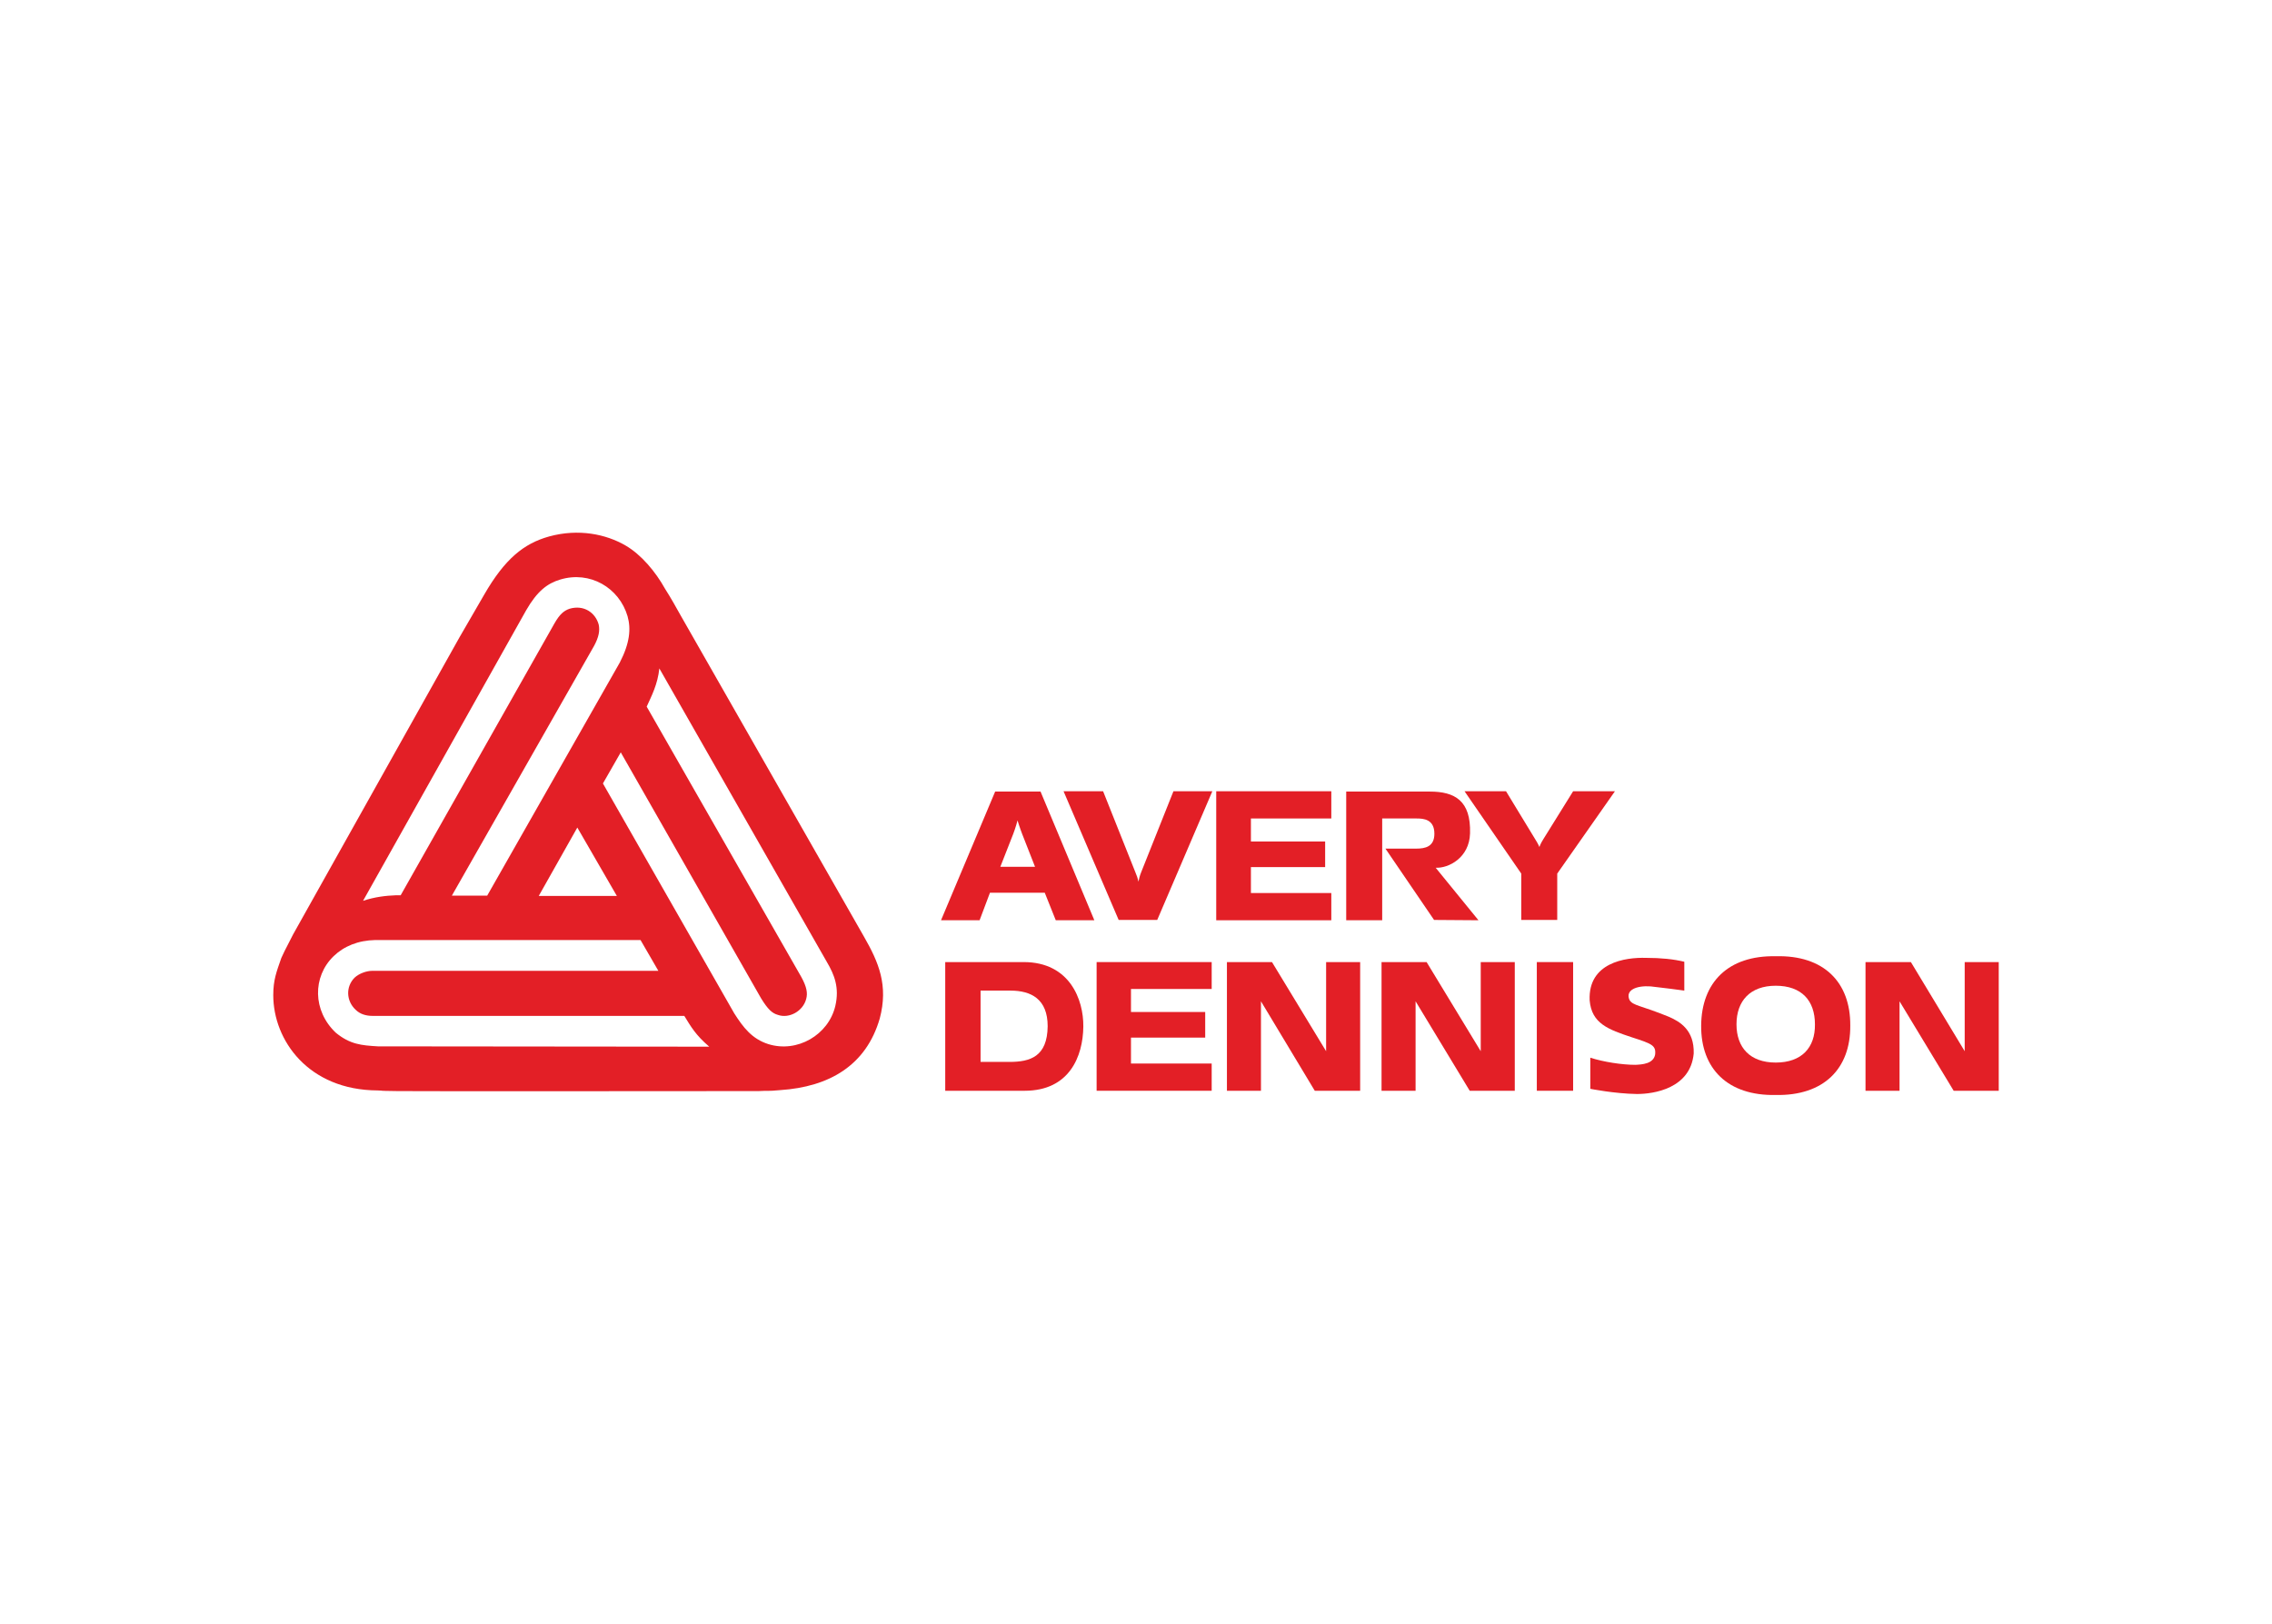
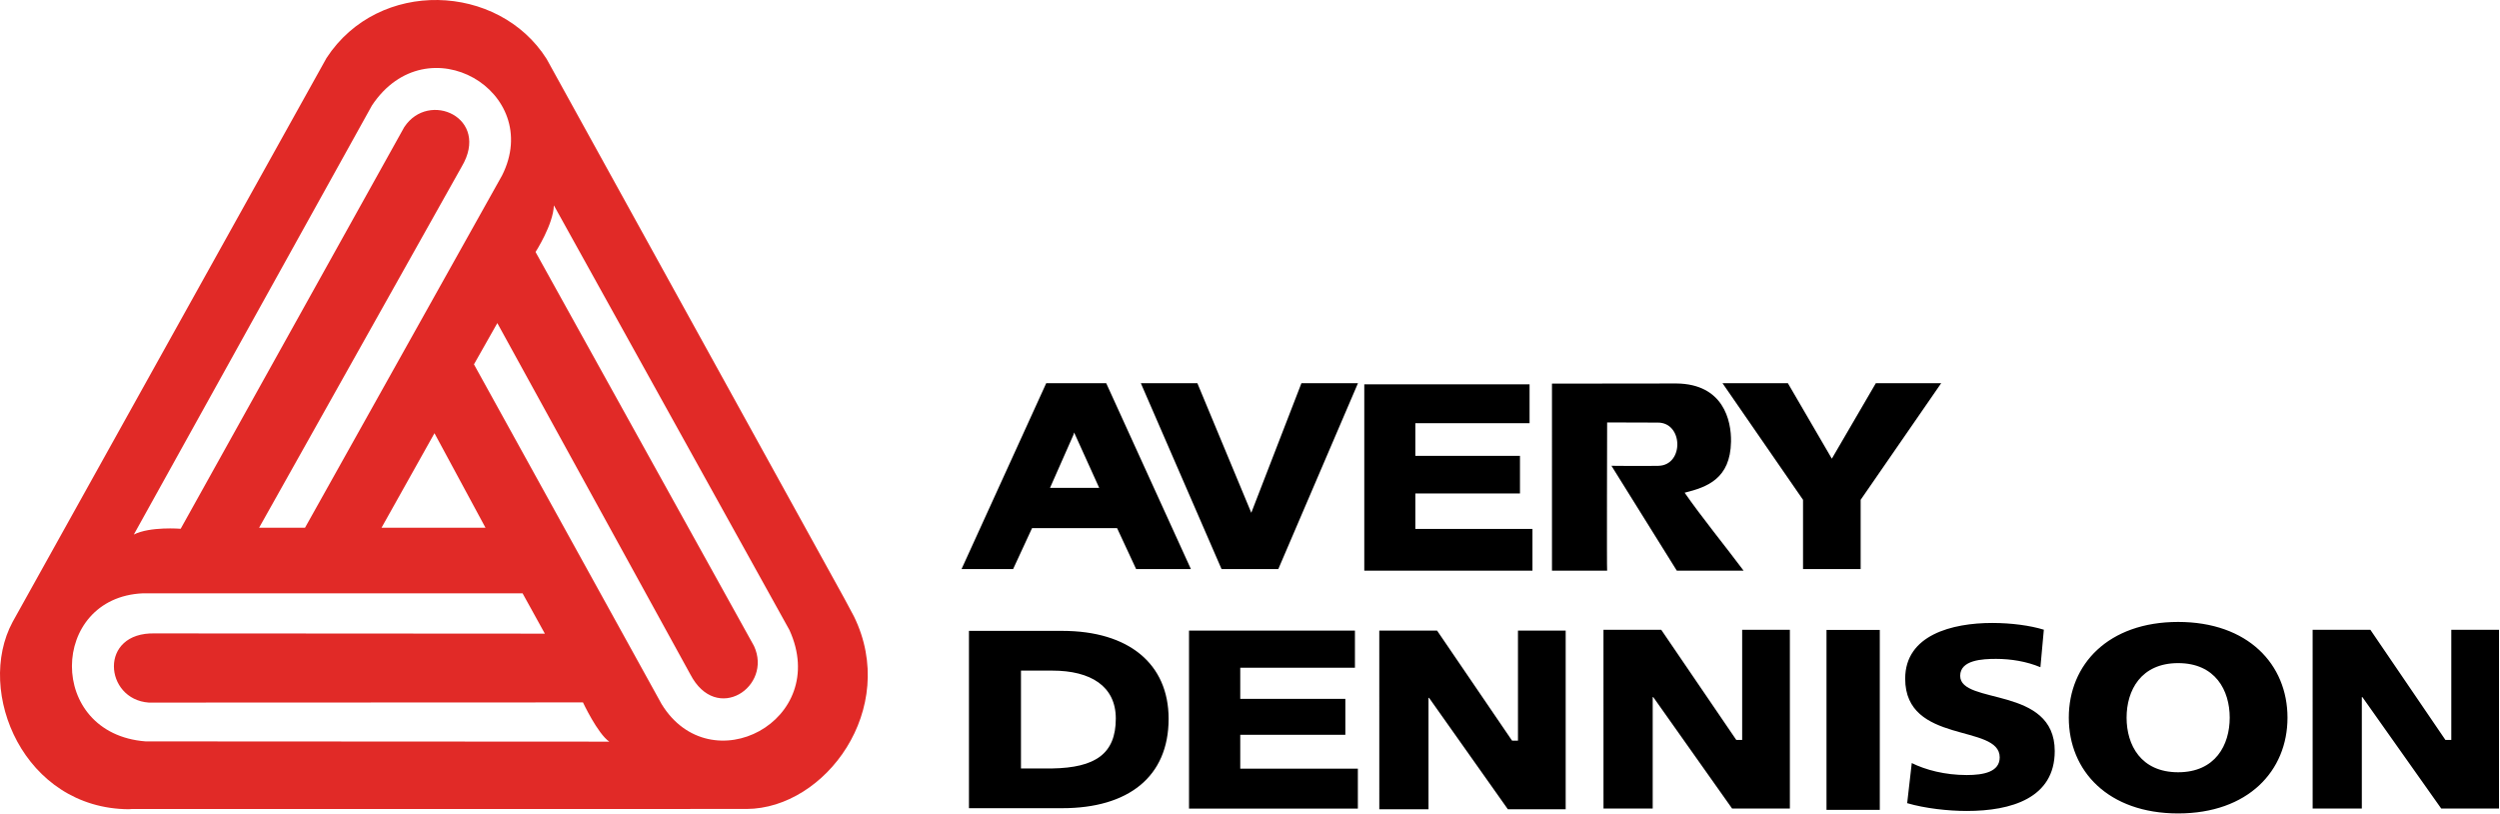
- <svg xmlns="http://www.w3.org/2000/svg" version="1.0" id="Layer_1" x="0px" y="0px" viewBox="0 0 700.9 500.9" style="enable-background:new 0 0 700.9 500.9;" xml:space="preserve">
-   <style type="text/css">
- 	.st0{fill:#E31F26;}
- </style>
-   <g>
-     <rect x="474.1" y="296.8" class="st0" width="11.2" height="39.7" />
-     <polygon class="st0" points="375.2,244.1 410.7,244.1 410.7,252.5 385.9,252.5 385.9,259.6 408.8,259.6 408.8,267.5 385.9,267.5    385.9,275.5 410.7,275.5 410.7,283.9 375.2,283.9  " />
-     <path class="st0" d="M519.6,305.6v-8.9c-3.3-0.8-7.2-1.2-11.8-1.2c-6.5-0.2-17.9,1.5-17.4,13.1c0.6,7.2,5.8,9,13,11.4   c6.2,2,7.5,2.5,7.2,5.3c-0.5,2.9-4,3.1-6.1,3.2c-4.1,0-9.9-0.9-13.9-2.2v9.6c0,0,7.5,1.5,14.4,1.6c5.2,0,16.5-1.7,17.5-12.5   c0.2-7.2-4.2-9.8-7.6-11.3c-8.8-3.6-11.1-3.4-12.2-5.2c-1.4-3.1,2.2-4.5,6.5-4.2C510.5,304.5,513.1,304.7,519.6,305.6z" />
-     <path class="st0" d="M350.3,269.2c0.4,0.9,0.7,1.8,0.9,2.8c0.2-0.9,0.4-1.8,0.8-2.8l10-25.1H374l-17,39.7h-11.9l-17-39.7h12.2   L350.3,269.2z" />
-     <polygon class="st0" points="405.6,336.5 419.6,336.5 419.6,296.8 409.1,296.8 409.1,324.3 392.4,296.8 378.5,296.8 378.5,336.5    389,336.5 389,308.9  " />
-     <path class="st0" d="M456.1,283.9l-13.2-16.2c4,0.2,10.4-3.1,10.6-10.6c0.3-10.1-4.7-12.9-12.4-12.9h-25.8v39.7h11.1v-31.4H437   c2.1,0,5.5,0.2,5.5,4.7c0,4-2.8,4.6-5.6,4.6h-9.5l15,22L456.1,283.9L456.1,283.9z" />
-     <polygon class="st0" points="338.3,296.8 373.8,296.8 373.8,305.1 348.9,305.1 348.9,312.2 371.8,312.2 371.8,320.1 348.9,320.1    348.9,328.1 373.8,328.1 373.8,336.5 338.3,336.5  " />
-     <path class="st0" d="M473.6,258.9l-9-14.8h-12.8l17.5,25.4v14.3h11.1v-14.3l17.8-25.4h-12.9l-9.2,14.8c-0.9,1.4-1.2,2.4-1.2,2.4   S474.5,260.3,473.6,258.9z" />
-     <path class="st0" d="M315.3,257.2l4,10.2h-10.7l4-10.2c0,0,0.8-2.1,1.3-4.1C314.5,255.1,315.3,257.2,315.3,257.2z M305.4,275.4   h16.9l3.4,8.5h11.9l-16.6-39.7h-14l-16.7,39.7h11.9L305.4,275.4z" />
-     <polygon class="st0" points="453.4,336.5 467.3,336.5 467.3,296.8 456.8,296.8 456.8,324.3 440.1,296.8 426.2,296.8 426.2,336.5    436.7,336.5 436.7,308.9  " />
-     <polygon class="st0" points="602.7,336.5 616.6,336.5 616.6,296.8 606.1,296.8 606.1,324.3 589.5,296.8 575.5,296.8 575.5,336.5    586,336.5 586,308.9  " />
-     <g>
-       <g>
-         <path class="st0" d="M266.5,288.9l-56.5-99c-3.9-7-3.8-6.5-4.8-8.2c-3-5.4-7.4-10.6-12.2-13.4c-6-3.5-14.5-5.3-23.6-2.8     c-7.9,2.2-13.7,7-20,17.9l-7.7,13.3l-51.3,91.6c-3.2,6.2-2.5,4.9-3.6,7.2c-1.5,4.3-2.5,6.8-2.5,11.5c0,13.9,10.8,29.3,32.2,29.4     c3,0.1-1.3,0.1,6.2,0.2c11,0.1,89.1,0,111.3,0c3.4-0.2,2.4,0.1,6.7-0.3c15.1-1,26.5-7.6,30.7-22.1     C274.1,304,271.1,296.9,266.5,288.9z M162.3,188.3c3.4-5.9,6.5-8.3,10.5-9.5c9.2-2.8,18.2,2.5,20.8,11.3     c1.1,3.9,0.7,8.3-2.4,14.3l-40.9,71.9h-10.9l43.9-77.1c1.4-2.6,1.8-4.6,1.4-6.5c-1-3.7-4.6-6.2-9-4.9c-1.7,0.6-3,1.6-4.7,4.6     l-47.4,83.8H122c-2.9,0.1-6.4,0.5-10,1.7L162.3,188.3z M178.1,255.3l12.2,21.1h-24.1L178.1,255.3z M116.6,322.8     c-5.1-0.3-8.6-0.6-13-4.2c-7.2-6.8-7.2-17.3-0.7-23.6c3.2-3.1,7.6-4.9,12.9-5h81.8l5.5,9.5h-88.3c-1.7,0-4,0.8-5.4,2.1     c-2.8,2.8-2.6,7.2,0.3,9.9c1.4,1.4,3.3,1.9,5.2,1.9h96.2c2.1,3.4,3.5,5.9,7.7,9.5L116.6,322.8L116.6,322.8z M257.7,310.3     c-2.1,9-11.8,14.6-20.7,11.8c-5-1.6-7.7-5.1-10.5-9.5L186,241.7l5.5-9.6l43.3,75.9c2.1,3.4,3.4,4.6,5.2,5.1     c3.4,1.2,7.7-1.1,8.7-4.9c0.5-1.8,0.2-3.7-1.5-6.8L199.5,218c1.5-3.3,3.4-6.9,3.9-11.8l51.7,90.6     C257.4,300.7,259,304.7,257.7,310.3z" />
-       </g>
-     </g>
-     <g>
-       <g>
-         <path class="st0" d="M315.8,296.8h-24.2v39.7h24.5c13.8,0,18-10.6,18.1-19.8C334.3,308.4,330,296.8,315.8,296.8z M311.4,327.6     h-8.9v-22h9.2c6.4,0,11.5,2.6,11.5,11C323.1,326,317.8,327.6,311.4,327.6z" />
-       </g>
-     </g>
-     <g>
-       <g>
-         <path class="st0" d="M547.8,295c-14.7-0.3-22.9,8.1-23,21.4c-0.1,13.3,8.2,21.7,23,21.4c14.8,0.3,23.1-8.1,23-21.4     C570.9,303,562.6,294.6,547.8,295z M547.8,327.8c-7.9,0-12.1-4.6-12.1-11.8s4.2-11.9,12.1-11.9c8,0,12.1,4.6,12.1,11.9     C560,323.2,555.8,327.8,547.8,327.8z" />
-       </g>
-     </g>
+ <svg xmlns="http://www.w3.org/2000/svg" version="1.1" id="Layer_1" width="289.195" height="94.096" viewBox="0 0 289.195 94.096" overflow="visible" enable-background="new 0 0 301 106.066" xml:space="preserve">
+   <defs id="defs2" />
+   <g id="g2" transform="translate(-6.538073,-6.174971)">
+     <path fill="#e12a27" d="M 62.721,67.221 56.817,56.288 50.69,67.221 m -27.302,24.717 53.659,0.029 c -1.351,-0.924 -3.045,-4.538 -3.045,-4.538 l -50.244,0.02 C 18.603,87.086 17.907,79.27 24.48,79.446 l 45.111,0.028 -2.578,-4.665 H 23.076 C 12.262,75.282 11.883,91.05 23.388,91.938 Z M 97.893,79.052 70.635,29.93 c -0.062,2.201 -2.121,5.396 -2.121,5.396 L 93.793,80.9 c 2.18,4.694 -4.344,9.112 -7.375,3.269 L 64.09,43.549 61.387,48.323 83.1,87.621 c 5.657,9.243 19.593,1.939 14.793,-8.569 z M 49.584,18.372 22.023,68.012 c 1.882,-0.958 5.423,-0.668 5.423,-0.668 L 53.313,20.891 c 2.835,-4.326 10.02,-1.09 6.653,4.566 L 36.523,67.221 h 5.313 L 64.64,26.469 C 69.513,16.788 55.982,8.756 49.584,18.372 Z m 55.775,59.106 C 110.61,88.19 102.036,99.713 92.942,99.754 L 21.75,99.761 21.449,99.785 C 9.314,99.713 3.636,86.212 7.999,78.117 L 44.326,12.882 c 6.032,-9.235 19.898,-8.68 25.467,0.107 L 104.248,75.4 Z" id="path1" />
+     <path fill="#231F20" d="m 186.139,50.552 c 0,0 14.307,-0.017 14.398,-0.017 5.434,0.054 6.368,4.279 6.322,6.734 -0.077,4.3 -2.773,5.256 -5.366,5.902 1.859,2.692 4.872,6.403 6.824,9.021 h -7.729 l -7.565,-12.133 c 0,0 3.678,0.04 5.434,0.003 2.972,-0.067 2.889,-5.016 -0.072,-5.002 l -5.863,-0.018 c 0,0 -0.048,17.149 0,17.149 -2.178,0 -4.204,0 -6.382,0 -10e-4,-4.421 -10e-4,-21.639 -10e-4,-21.639 m -61.45,33.198 h 3.617 c 4.464,0 7.358,1.809 7.358,5.544 0,4.107 -2.4,5.688 -7.358,5.774 h -3.617 m -6.019,4.597 h 10.795 c 7.63,0 12.31,-3.62 12.31,-10.343 0,-6.35 -4.61,-10.168 -12.31,-10.168 H 118.67 Z m 25.467,0.045 h 19.539 v -4.614 h -13.611 v -3.923 h 12.162 v -4.151 h -12.162 v -3.604 h 13.272 v -4.296 h -19.2 m 22.02,20.669 h 5.693 V 86.906 h 0.07 l 9.117,12.885 h 6.688 v -20.67 h -5.521 v 12.736 h -0.679 l -8.682,-12.736 h -6.688 m 92.446,16.387 c -4.311,0 -5.965,-3.157 -5.965,-6.313 0,-3.154 1.654,-6.312 5.965,-6.312 4.314,0 5.969,3.157 5.969,6.312 -10e-4,3.156 -1.655,6.313 -5.969,6.313 m -12.653,-6.314 c 0,6.164 4.566,11.077 12.652,11.077 8.089,0 12.657,-4.913 12.657,-11.077 0,-6.161 -4.568,-11.074 -12.657,-11.074 -8.085,0 -12.652,4.913 -12.652,11.074 z m -53.846,10.508 h 5.694 V 86.82 h 0.069 l 9.117,12.882 h 6.688 v -20.67 h -5.521 v 12.739 h -0.679 l -8.683,-12.739 h -6.688 m 25.81,20.823 h 6.167 V 79.043 h -6.167 z m 9.335,-0.771 c 2.057,0.602 4.741,0.902 6.896,0.902 5.139,0 10.181,-1.477 10.181,-6.929 0,-7.591 -10.942,-5.302 -10.942,-8.704 0,-1.838 2.585,-1.96 4.145,-1.96 1.756,0 3.547,0.301 5.139,0.964 l 0.397,-4.339 c -1.557,-0.479 -3.745,-0.78 -5.968,-0.78 -4.642,0 -10.078,1.386 -10.078,6.445 0,7.652 10.939,5.182 10.939,9.099 0,1.686 -1.854,2.049 -3.813,2.049 -2.553,0 -4.775,-0.604 -6.364,-1.386 m 46.391,5.257 h 5.692 V 86.82 h 0.069 l 9.118,12.882 h 6.687 v -20.67 h -5.52 v 12.739 h -0.68 l -8.682,-12.739 h -6.686 m -143.398,-22.57 0.072,-0.261 2.902,6.406 h -5.689 m -10.241,9.399 h 5.968 l 2.193,-4.74 h 9.84 l 2.204,4.74 h 6.339 L 134.553,50.5 h -6.94 z M 163.689,50.5 h -6.543 l -5.804,14.993 -6.24,-14.993 h -6.542 l 9.342,21.506 h 6.566 M 231.183,50.5 h -7.563 l -5.094,8.735 -5.089,-8.735 h -7.565 l 9.321,13.493 v 8.013 h 6.668 v -8.013 m -57.442,8.199 h 19.462 v -4.831 h -13.555 v -4.106 h 12.11 v -4.347 h -12.11 v -3.775 h 13.22 v -4.499 h -19.127" id="path2" style="fill:#000000" />
  </g>
</svg>
